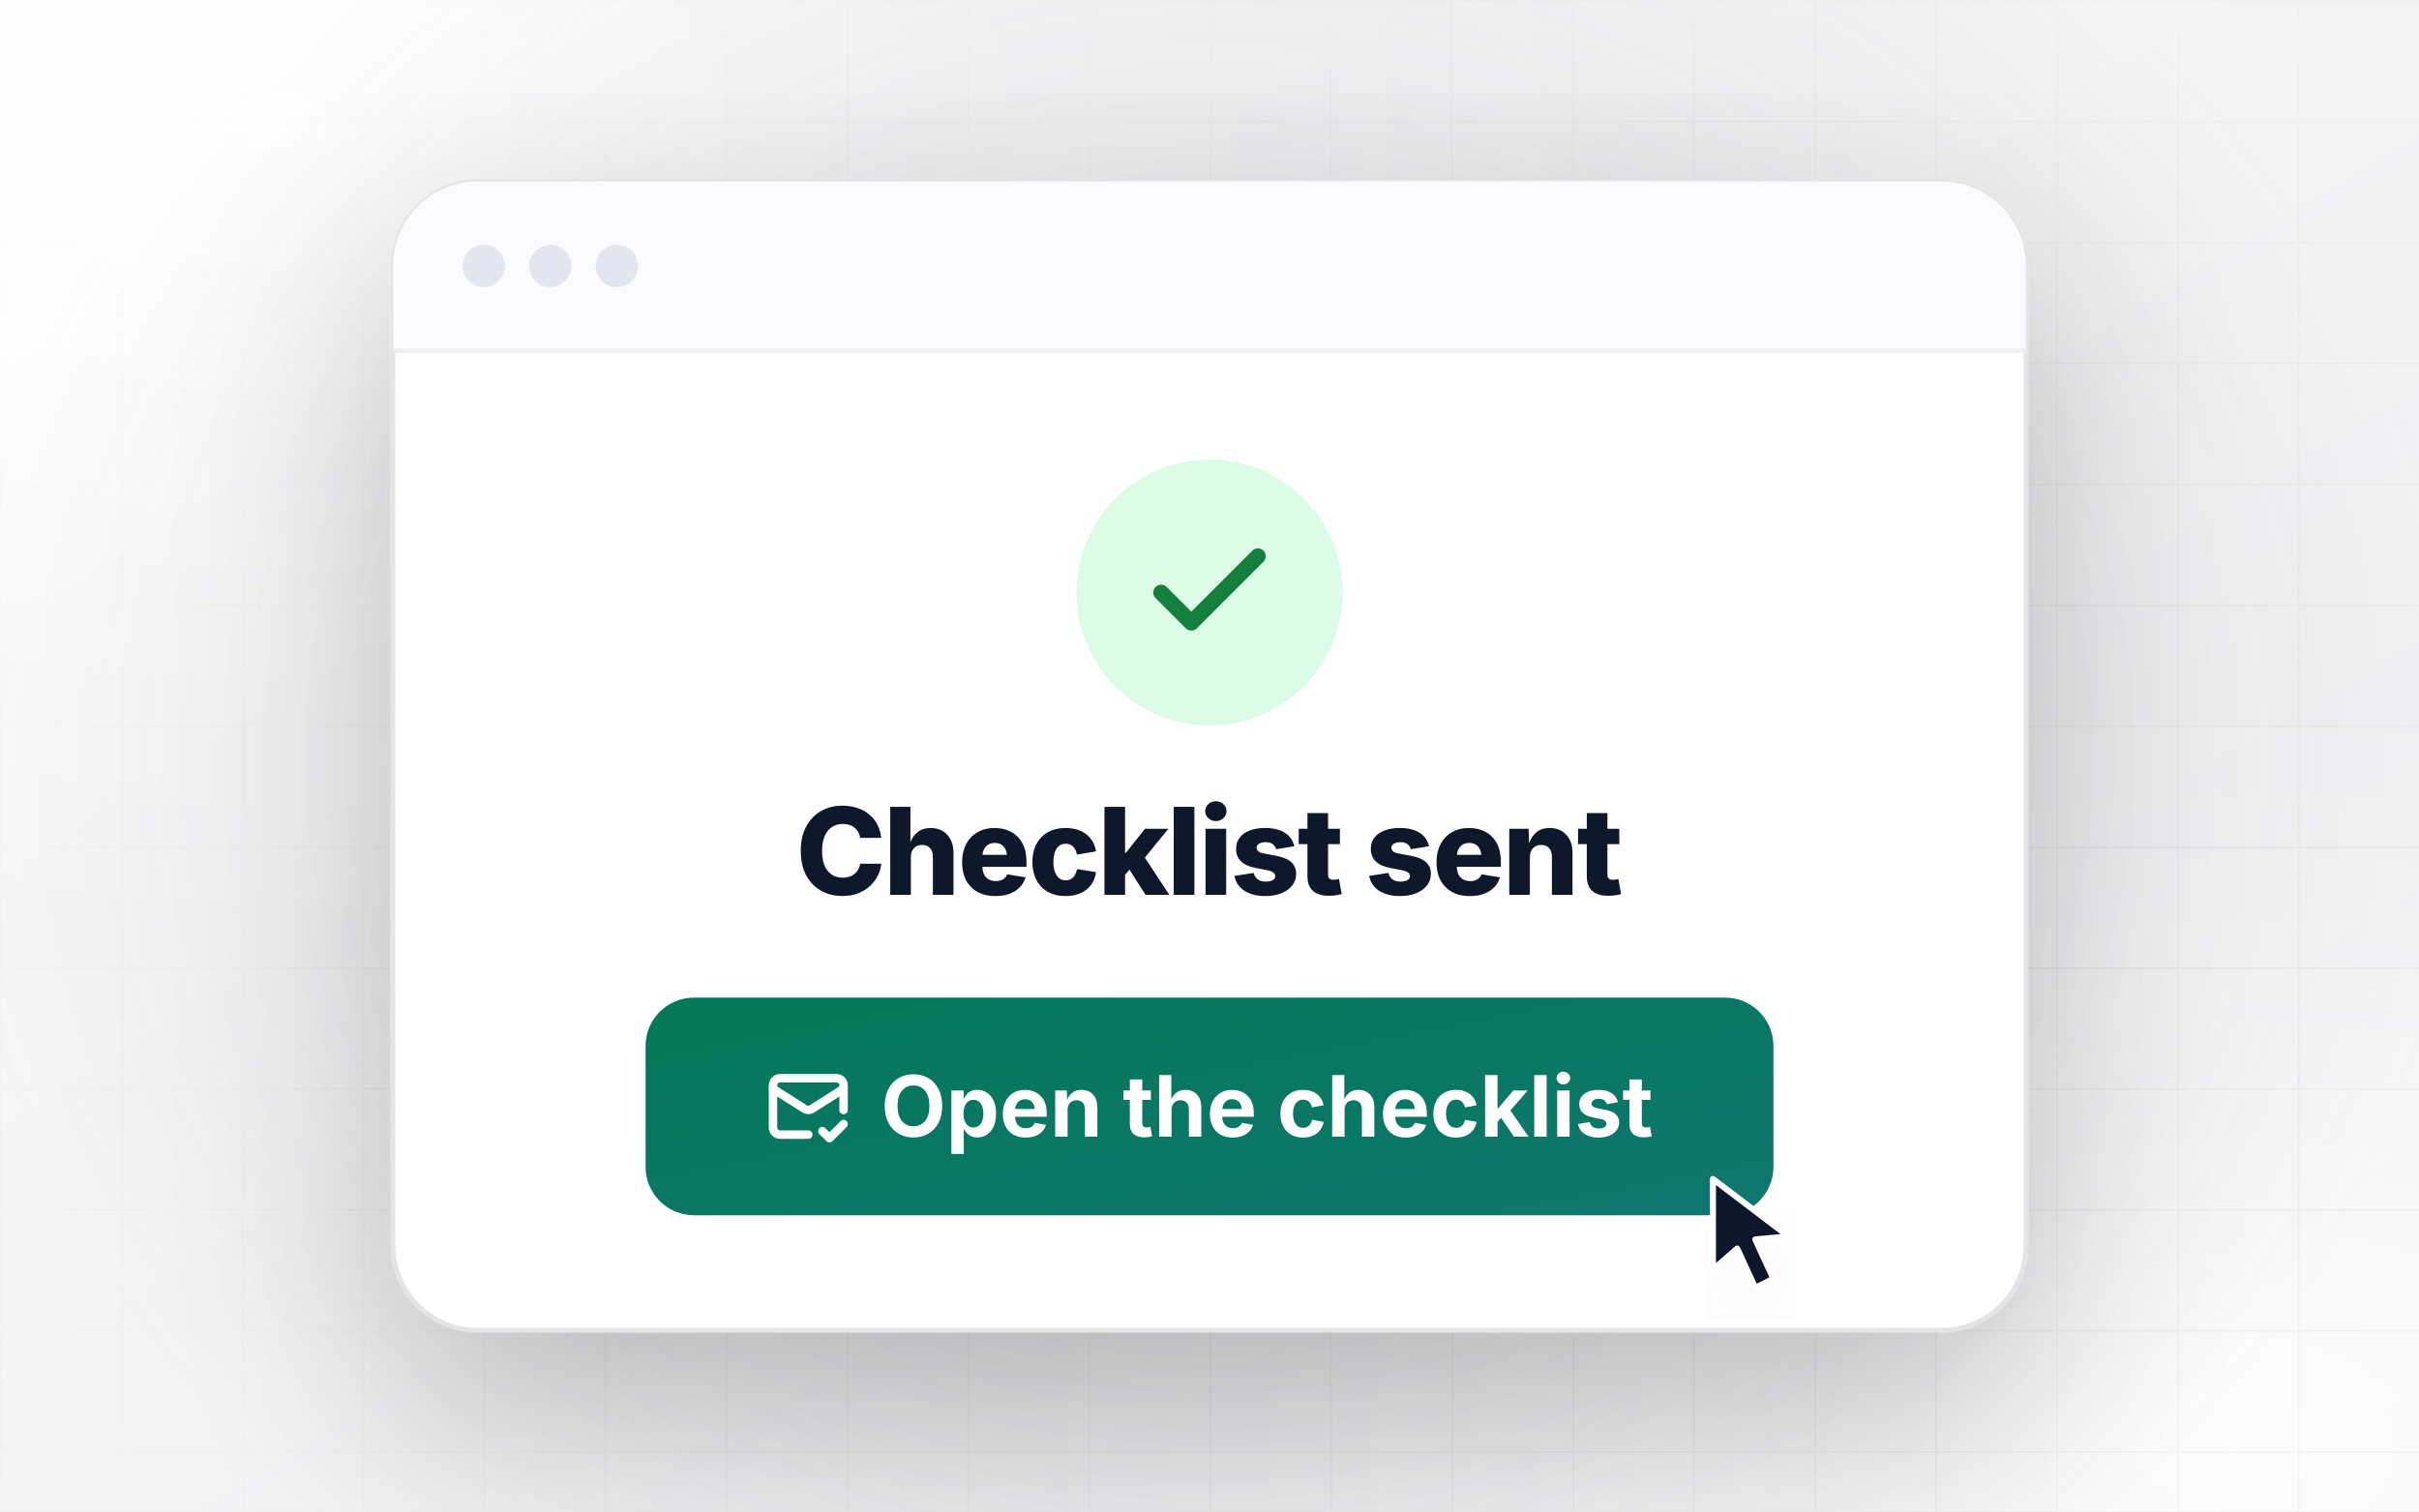
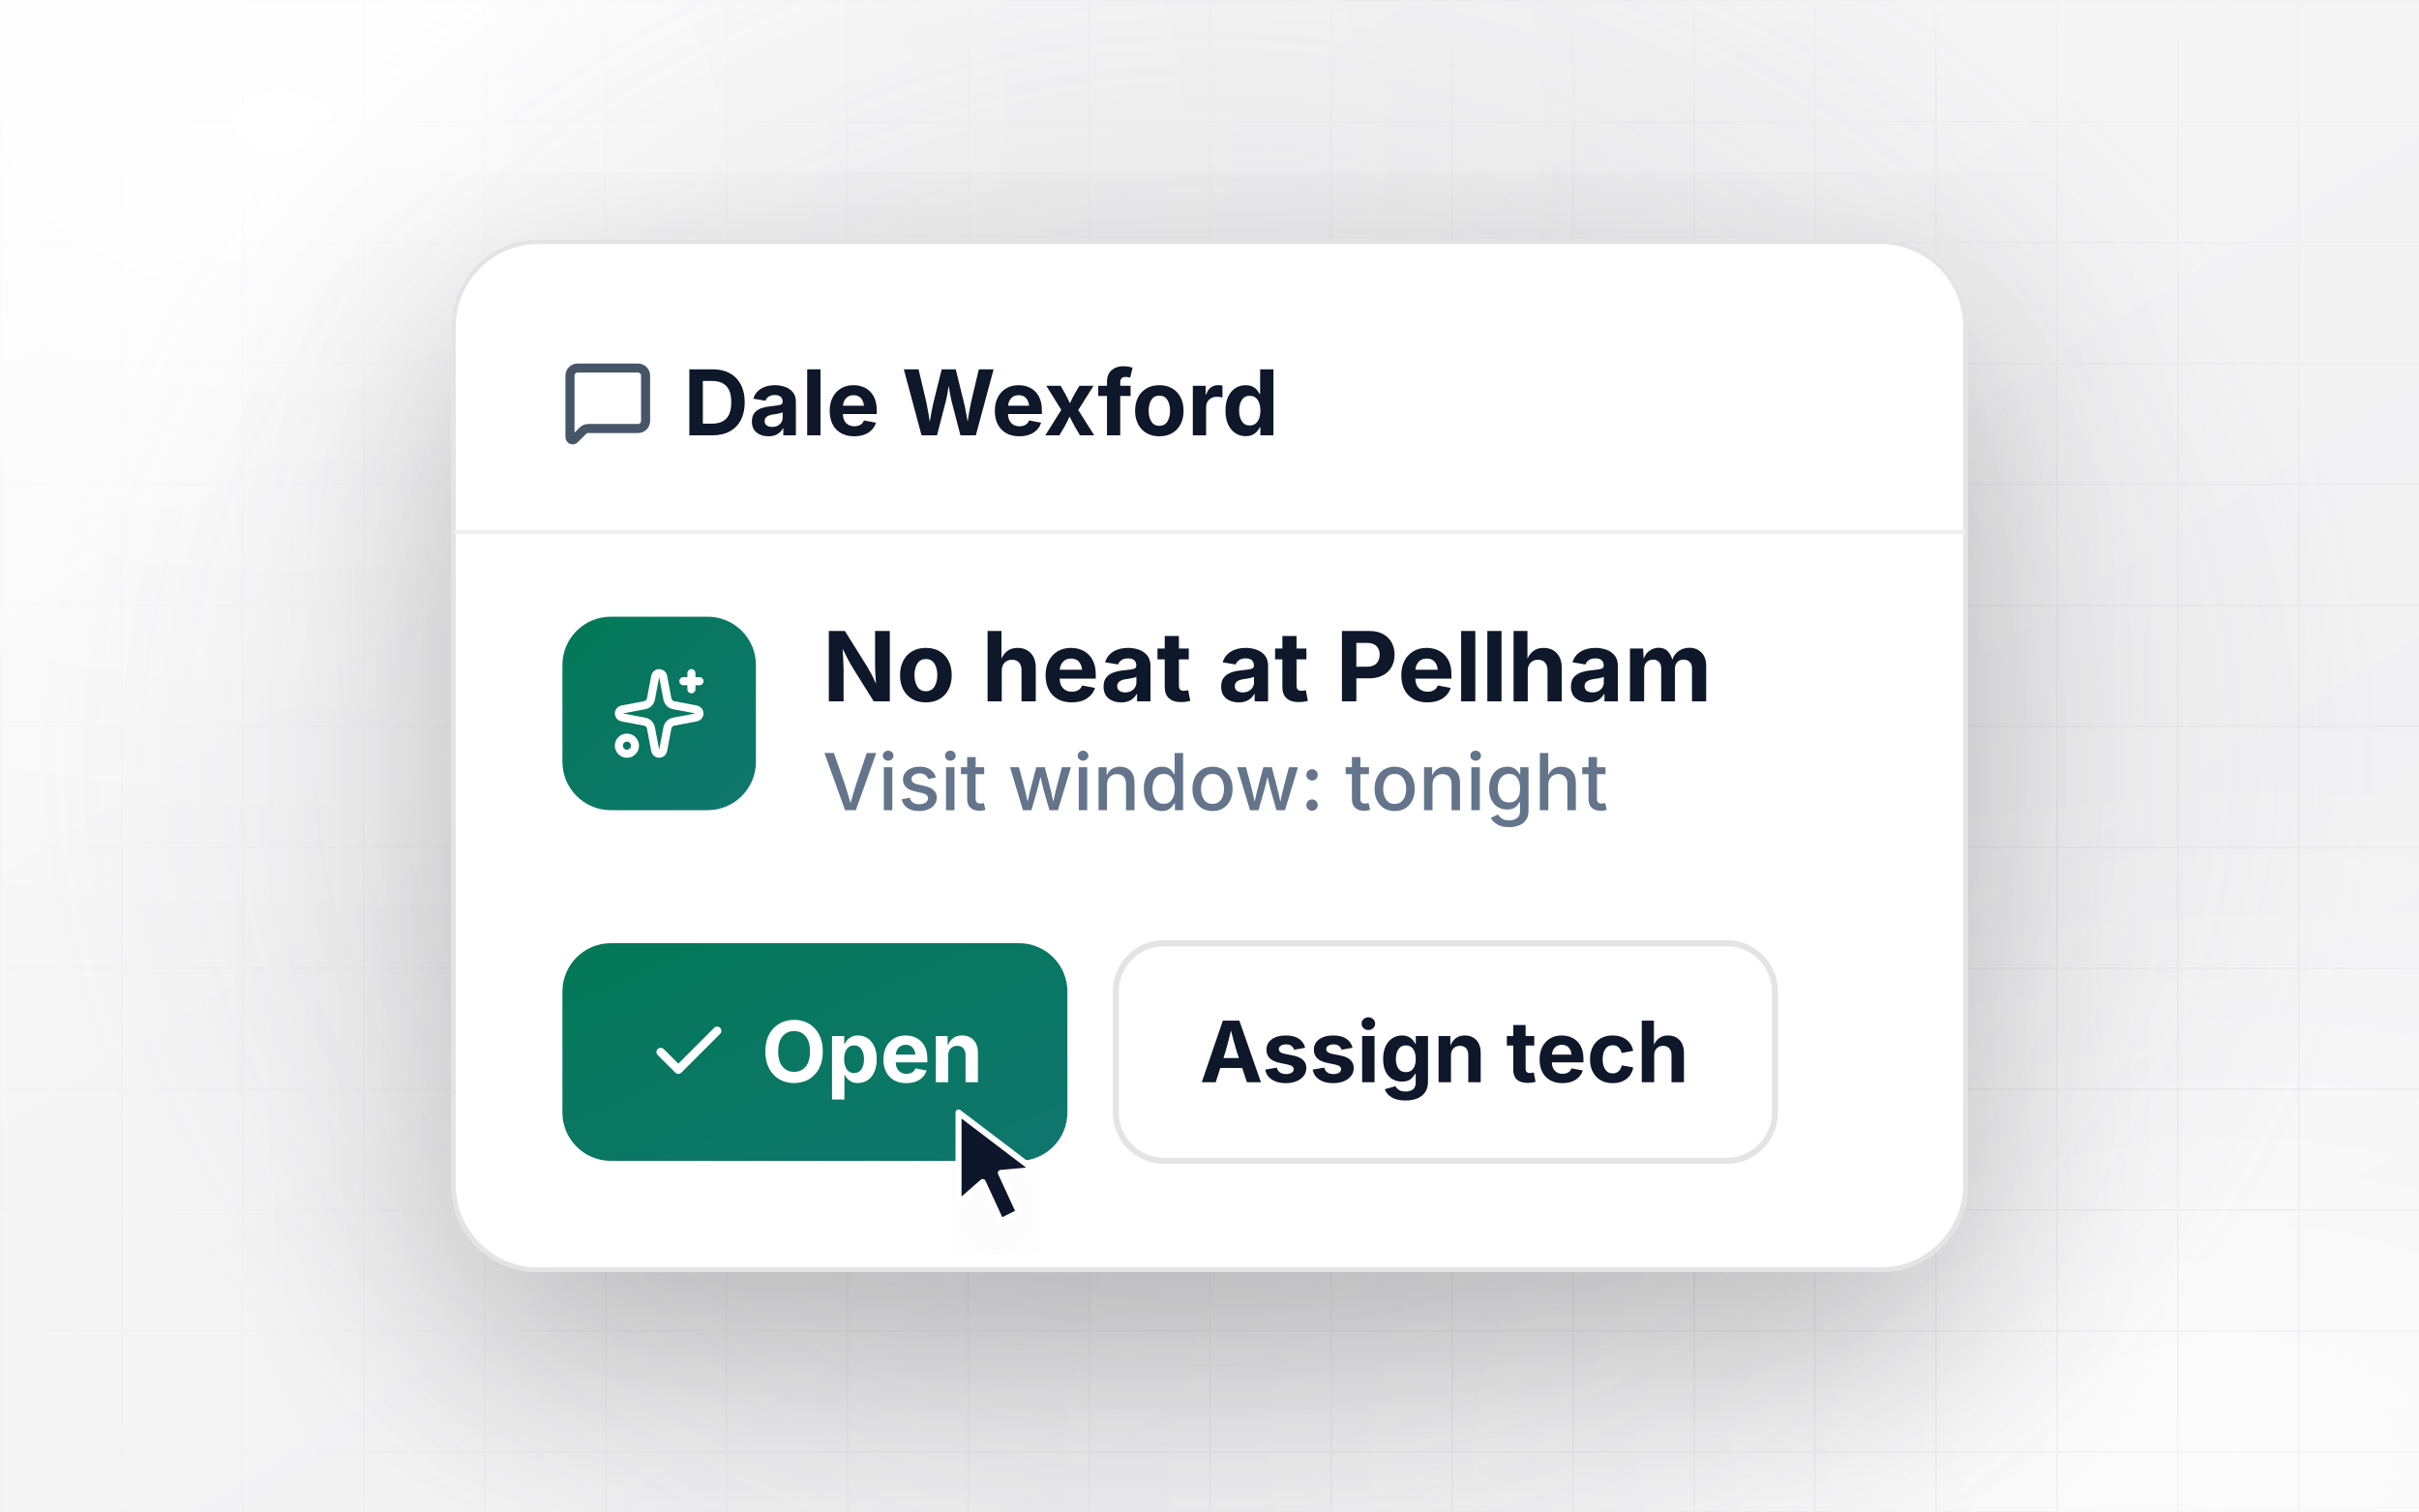
<svg xmlns="http://www.w3.org/2000/svg" xmlns:xlink="http://www.w3.org/1999/xlink" viewBox="0 0 800 500" width="800" height="500" role="img">
  <defs>
    <linearGradient id="bg" x1="0" y1="0" x2="1" y2="1">
      <stop offset="0" stop-color="#FAFAFA" />
      <stop offset="1" stop-color="#EEEEF0" />
    </linearGradient>
    <radialGradient id="glowA" cx="0.12" cy="0.08" r="0.55">
      <stop offset="0" stop-color="#FFFFFF" stop-opacity="0.95" />
      <stop offset="1" stop-color="#FFFFFF" stop-opacity="0" />
    </radialGradient>
    <radialGradient id="glowB" cx="0.92" cy="0.96" r="0.5">
      <stop offset="0" stop-color="#FFFFFF" stop-opacity="0.85" />
      <stop offset="1" stop-color="#FFFFFF" stop-opacity="0" />
    </radialGradient>
    <linearGradient id="gAcc" x1="0" y1="0" x2="1" y2="1">
      <stop offset="0" stop-color="#047857" />
      <stop offset="1" stop-color="#0F766E" />
    </linearGradient>
    <linearGradient id="gStroke" x1="0" y1="0" x2="1" y2="0">
      <stop offset="0" stop-color="#6EE7B7" />
      <stop offset="1" stop-color="#5EEAD4" />
    </linearGradient>
    <pattern id="grid" width="40" height="40" patternUnits="userSpaceOnUse">
      <path d="M40 0H0V40" fill="none" stroke="#52525B" stroke-opacity="0.07" stroke-width="1" />
    </pattern>
    <radialGradient id="fade" cx="0.5" cy="0.45" r="0.65">
      <stop offset="0" stop-color="#fff" stop-opacity="1" />
      <stop offset="1" stop-color="#fff" stop-opacity="0" />
    </radialGradient>
    <mask id="gridMask">
      <rect width="1200" height="800" fill="url(#fade)" />
    </mask>
    <filter id="e1" x="-10%" y="-10%" width="120%" height="140%">
      <feDropShadow dx="0" dy="1" stdDeviation="1.2" flood-color="#0F172A" flood-opacity="0.07" />
      <feDropShadow dx="0" dy="12" stdDeviation="18" flood-color="#18181B" flood-opacity="0.08" />
    </filter>
    <filter id="e2" x="-15%" y="-15%" width="130%" height="160%">
      <feDropShadow dx="0" dy="2" stdDeviation="3" flood-color="#0F172A" flood-opacity="0.10" />
      <feDropShadow dx="0" dy="28" stdDeviation="34" flood-color="#18181B" flood-opacity="0.20" />
    </filter>
    <radialGradient id="spot" cx="0.5" cy="0.5" r="0.5">
      <stop offset="0" stop-color="#71717A" stop-opacity="0.24" />
      <stop offset="1" stop-color="#71717A" stop-opacity="0" />
    </radialGradient>
-     <path id="g800_C" d="M787 -20Q586 -20 426.5 69.0Q267 158 174.5 328.5Q82 499 82 744Q82 990 175.5 1161.0Q269 1332 429.0 1421.0Q589 1510 787 1510Q964 1510 1105.0 1446.0Q1246 1382 1335.0 1260.0Q1424 1138 1445 964H1088Q1071 1073 993.5 1136.5Q916 1200 796 1200Q632 1200 537.5 1080.5Q443 961 443 744Q443 520 538.0 405.0Q633 290 794 290Q914 290 992.0 353.5Q1070 417 1089 526H1446Q1436 426 1388.5 329.0Q1341 232 1258.0 153.0Q1175 74 1057.0 27.0Q939 -20 787 -20Z" />
-     <path id="g800_h" d="M464 638V0H115V1490H457V896Q502 1004 585.5 1068.0Q669 1132 799 1132Q974 1132 1080.0 1017.0Q1186 902 1186 712V0H837V644Q837 738 789.0 791.5Q741 845 655 845Q570 845 517.0 790.5Q464 736 464 638Z" />
-     <path id="g800_e" d="M636 -21Q373 -21 222.5 132.5Q72 286 72 555Q72 727 139.5 857.0Q207 987 331.0 1059.5Q455 1132 623 1132Q780 1132 901.5 1066.5Q1023 1001 1092.5 873.5Q1162 746 1162 562V474H415Q420 353 481.5 292.5Q543 232 642 232Q712 232 763.0 261.5Q814 291 835 347L1146 296Q1104 151 971.5 65.0Q839 -21 636 -21ZM417 677H831Q821 772 769.0 825.5Q717 879 626 879Q534 879 480.5 824.5Q427 770 417 677Z" />
-     <path id="g800_c" d="M634 -21Q459 -21 333.0 51.5Q207 124 139.5 253.5Q72 383 72 555Q72 727 139.5 857.0Q207 987 333.0 1059.5Q459 1132 634 1132Q848 1132 985.5 1025.0Q1123 918 1149 735L827 681Q810 769 762.5 817.0Q715 865 638 865Q538 865 483.0 783.5Q428 702 428 557Q428 413 483.0 329.5Q538 246 638 246Q715 246 763.5 296.0Q812 346 828 436L1150 384Q1124 196 987.0 87.5Q850 -21 634 -21Z" />
-     <path id="g800_k" d="M115 0V1490H464V714H480L800 1118H1197L798 630L1213 0H810L538 427L464 339V0Z" />
-     <path id="g800_l" d="M464 1490V0H115V1490Z" />
-     <path id="g800_i" d="M115 0V1118H464V0ZM289 1249Q215 1249 162.0 1298.0Q109 1347 109 1417Q109 1487 162.0 1536.0Q215 1585 289 1585Q364 1585 417.0 1536.0Q470 1487 470 1417Q470 1347 417.0 1298.0Q364 1249 289 1249Z" />
-     <path id="g800_s" d="M586 -21Q371 -21 232.5 69.5Q94 160 65 320L389 371Q410 298 460.0 261.0Q510 224 599 224Q672 224 714.0 249.5Q756 275 756 317Q756 390 619 417L424 455Q93 518 93 777Q93 944 226.5 1038.0Q360 1132 585 1132Q795 1132 922.0 1049.0Q1049 966 1078 822L770 773Q736 892 591 892Q528 892 484.5 866.5Q441 841 441 798Q441 764 468.0 738.5Q495 713 567 699L781 659Q1110 597 1110 357Q1110 242 1042.5 157.0Q975 72 857.0 25.5Q739 -21 586 -21Z" />
-     <path id="g800_t" d="M718 1118V859H517V342Q517 255 606 255Q624 255 656.5 259.5Q689 264 703 267L748 13Q689 -4 634.0 -10.0Q579 -16 530 -16Q352 -16 260.0 67.5Q168 151 168 311V859H20V1118H168V1384H517V1118Z" />
-     <path id="g800_n" d="M464 638V0H115V1118H443L449 877Q493 993 578.0 1062.5Q663 1132 799 1132Q974 1132 1080.0 1017.0Q1186 902 1186 712V0H837V644Q837 738 789.0 791.5Q741 845 655 845Q570 845 517.0 790.5Q464 736 464 638Z" />
+     <path id="g700_D" d="M659 0H135V1490H664Q888 1490 1049.5 1400.5Q1211 1311 1298.0 1144.5Q1385 978 1385 746Q1385 513 1298.0 346.0Q1211 179 1048.0 89.5Q885 0 659 0ZM440 263H644Q859 263 970.0 379.0Q1081 495 1081 746Q1081 996 970.5 1111.5Q860 1227 646 1227H440Z" />
+     <path id="g700_a" d="M440 -22Q280 -22 174.0 62.5Q68 147 68 313Q68 438 128.0 509.0Q188 580 284.0 613.0Q380 646 490 656Q634 670 697.5 685.5Q761 701 761 756V761Q761 832 715.5 871.0Q670 910 586 910Q499 910 446.0 872.5Q393 835 375 781L100 827Q143 972 271.5 1052.0Q400 1132 587 1132Q707 1132 815.5 1094.0Q924 1056 992.5 972.5Q1061 889 1061 753V0H777V155H767Q726 77 645.0 27.5Q564 -22 440 -22ZM525 189Q630 189 696.5 250.0Q763 311 763 400V521Q745 508 704.5 498.5Q664 489 619.0 481.5Q574 474 541 470Q458 458 407.0 423.0Q356 388 356 321Q356 256 403.5 222.5Q451 189 525 189Z" />
+     <path id="g700_l" d="M428 1490V0H128V1490Z" />
+     <path id="g700_e" d="M633 -22Q462 -22 338.0 48.0Q214 118 147.5 247.0Q81 376 81 553Q81 726 147.5 856.0Q214 986 334.5 1059.0Q455 1132 618 1132Q764 1132 883.0 1070.0Q1002 1008 1072.5 882.0Q1143 756 1143 565V481H378Q383 344 454.0 274.0Q525 204 638 204Q717 204 773.5 237.5Q830 271 854 336L1126 285Q1085 146 956.5 62.0Q828 -22 633 -22ZM380 669H854Q843 778 784.0 842.0Q725 906 621 906Q513 906 451.0 839.5Q389 773 380 669Z" />
+     <path id="g700_W" d="M449 0 49 1490H382L555 757Q578 654 597.5 537.0Q617 420 635 305Q655 420 676.0 537.0Q697 654 722 757L904 1490H1221L1402 757Q1427 655 1448.0 539.0Q1469 423 1489 309Q1507 423 1526.5 539.0Q1546 655 1569 757L1742 1490H2076L1675 0H1327L1129 762Q1109 843 1093.0 932.5Q1077 1022 1061 1118Q1047 1025 1032.0 935.5Q1017 846 995 762L798 0Z" />
+     <path id="g700_x" d="M42 0 402 574 64 1118H388L489 942Q519 886 545.5 831.5Q572 777 597 724Q622 777 648.5 832.0Q675 887 707 942L812 1118H1130L785 570L1146 0H824L700 211Q669 265 642.0 319.0Q615 373 590 425Q566 373 540.5 319.0Q515 265 484 211L360 0Z" />
+     <path id="g700_f" d="M750 1118V889H516V0H217V889H20V1118H217V1204Q217 1382 321.0 1471.0Q425 1560 580 1560Q651 1560 709.0 1549.0Q767 1538 795 1529L741 1303Q723 1308 696.5 1313.0Q670 1318 641 1318Q572 1318 544.0 1285.5Q516 1253 516 1194V1118Z" />
+     <path id="g700_o" d="M628 -22Q460 -22 337.0 50.5Q214 123 147.5 252.5Q81 382 81 554Q81 727 147.5 857.0Q214 987 337.0 1059.5Q460 1132 628 1132Q796 1132 919.0 1059.5Q1042 987 1108.5 857.0Q1175 727 1175 554Q1175 382 1108.5 252.5Q1042 123 919.0 50.5Q796 -22 628 -22ZM628 214Q748 214 809.0 311.0Q870 408 870 555Q870 703 809.0 799.5Q748 896 628 896Q508 896 447.5 799.5Q387 703 387 555Q387 408 447.5 311.0Q508 214 628 214Z" />
+     <path id="g700_r" d="M128 0V1118H418V923H430Q461 1026 533.5 1079.5Q606 1133 700 1133Q751 1133 797 1123V855Q777 861 738.5 865.5Q700 870 667 870Q563 870 495.5 805.0Q428 740 428 636V0Z" />
+     <path id="g700_d" d="M537 -19Q408 -19 305.0 47.5Q202 114 141.5 242.5Q81 371 81 557Q81 748 143.0 876.0Q205 1004 308.0 1068.0Q411 1132 535 1132Q630 1132 693.0 1100.0Q756 1068 794.5 1021.0Q833 974 853 930H863V1490H1163V0H868V179H853Q832 134 793.0 88.5Q754 43 691.0 12.0Q628 -19 537 -19ZM629 222Q743 222 806.0 314.0Q869 406 869 558Q869 710 806.5 801.0Q744 892 629 892Q511 892 450.0 798.5Q389 705 389 558Q389 410 450.5 316.0Q512 222 629 222Z" />
+     <path id="g700_N" d="M135 0V1490H475L946 736Q990 663 1037.0 575.5Q1084 488 1133 371Q1125 481 1119.5 591.5Q1114 702 1114 775V1490H1426V0H1085L657 684Q616 751 581.0 814.0Q546 877 509.5 948.5Q473 1020 427 1113Q435 978 441.0 864.5Q447 751 447 685V0Z" />
+     <path id="g700_h" d="M428 647V0H128V1490H422V904Q471 1013 555.0 1072.5Q639 1132 763 1132Q937 1132 1042.5 1020.0Q1148 908 1148 711V0H847V659Q847 763 793.5 822.0Q740 881 645 881Q549 881 488.5 819.5Q428 758 428 647Z" />
+     <path id="g700_t" d="M683 1118V889H474V327Q474 223 576 223Q593 223 623.5 227.5Q654 232 671 236L714 11Q664 -4 614.5 -10.0Q565 -16 520 -16Q352 -16 263.0 65.5Q174 147 174 301V889H20V1118H174V1384H474V1118Z" />
+     <path id="g700_P" d="M135 0V1490H716Q886 1490 1005.0 1425.5Q1124 1361 1186.5 1247.5Q1249 1134 1249 987Q1249 839 1185.5 726.5Q1122 614 1001.0 550.5Q880 487 709 487H440V0ZM440 733H660Q800 733 867.0 804.0Q934 875 934 987Q934 1100 867.0 1169.0Q800 1238 659 1238H440Z" />
+     <path id="g700_m" d="M128 0V1118H406L418 901Q463 1023 550.0 1079.0Q637 1135 737 1135Q949 1135 1025 884Q1072 1013 1170.5 1074.0Q1269 1135 1384 1135Q1538 1135 1639.5 1035.5Q1741 936 1741 754V0H1441V697Q1441 791 1389.5 837.5Q1338 884 1263 884Q1178 884 1128.5 830.0Q1079 776 1079 688V0H789V705Q789 787 740.5 835.5Q692 884 615 884Q536 884 482.0 830.5Q428 777 428 676V0Z" />
+     <path id="g500_V" d="M590 0 51 1490H297L587 661Q615 576 651.0 457.5Q687 339 731 183Q775 342 810.0 459.0Q845 576 872 661L1154 1490H1401L869 0Z" />
+     <path id="g500_i" d="M148 0V1118H368V0ZM259 1289Q202 1289 161.5 1327.0Q121 1365 121 1419Q121 1474 161.5 1512.0Q202 1550 259 1550Q316 1550 357.0 1512.0Q398 1474 398 1419Q398 1365 357.0 1327.0Q316 1289 259 1289Z" />
+     <path id="g500_s" d="M549 -23Q367 -23 247.5 55.5Q128 134 98 283L305 326Q350 155 551 155Q658 155 720.5 199.5Q783 244 783 306Q783 412 626 447L438 490Q130 559 130 799Q130 899 185.5 974.0Q241 1049 338.5 1090.5Q436 1132 563 1132Q744 1132 847.0 1054.5Q950 977 986 853L789 810Q768 869 716.0 913.5Q664 958 565 958Q474 958 413.0 917.0Q352 876 352 813Q352 757 392.5 722.5Q433 688 525 667L705 627Q1010 558 1010 325Q1010 223 951.5 144.5Q893 66 789.0 21.5Q685 -23 549 -23Z" />
+     <path id="g500_t" d="M626 1118V939H403V302Q403 235 431.5 203.5Q460 172 525 172Q543 172 570.5 176.0Q598 180 618 184L657 8Q622 -4 581.5 -9.5Q541 -15 503 -15Q351 -15 267.0 63.5Q183 142 183 284V939H20V1118H183V1384H403V1118Z" />
+     <path id="g500_w" d="M393 0 57 1118H289L412 655Q435 565 461.5 457.5Q488 350 514 219Q540 345 566.0 453.0Q592 561 617 655L740 1118H960L1082 655Q1105 564 1131.0 456.5Q1157 349 1183 221Q1208 348 1234.0 455.0Q1260 562 1284 655L1407 1118H1641L1304 0H1083L945 481Q920 569 896.0 667.5Q872 766 849 867Q825 766 801.0 666.5Q777 567 752 481L614 0Z" />
+     <path id="g500_n" d="M368 662V0H148V1118H358L359 903Q411 1021 498.5 1076.5Q586 1132 704 1132Q875 1132 979.5 1024.5Q1084 917 1084 710V0H864V683Q864 804 801.0 872.0Q738 940 628 940Q516 940 442.0 867.5Q368 795 368 662Z" />
+     <path id="g500_d" d="M564 -22Q428 -22 322.5 47.0Q217 116 156.5 246.0Q96 376 96 556Q96 738 157.0 867.0Q218 996 323.5 1064.0Q429 1132 564 1132Q668 1132 732.0 1097.5Q796 1063 831.5 1016.5Q867 970 886 936H898V1490H1118V0H904V175H886Q866 139 829.5 93.0Q793 47 729.0 12.5Q665 -22 564 -22ZM612 165Q752 165 827.0 274.0Q902 383 902 558Q902 732 828.0 838.5Q754 945 612 945Q515 945 450.5 894.0Q386 843 353.5 755.5Q321 668 321 558Q321 447 354.0 358.0Q387 269 452.0 217.0Q517 165 612 165Z" />
+     <path id="g500_o" d="M618 -23Q461 -23 343.5 49.0Q226 121 161.0 250.5Q96 380 96 553Q96 727 161.0 857.5Q226 988 343.5 1060.0Q461 1132 618 1132Q776 1132 893.5 1060.0Q1011 988 1076.0 857.5Q1141 727 1141 553Q1141 380 1076.0 250.5Q1011 121 893.5 49.0Q776 -23 618 -23ZM618 163Q720 163 786.5 216.5Q853 270 885.5 358.5Q918 447 918 553Q918 660 885.5 749.5Q853 839 786.5 892.5Q720 946 618 946Q517 946 451.0 892.5Q385 839 352.5 749.5Q320 660 320 553Q320 447 352.5 358.5Q385 270 451.0 216.5Q517 163 618 163Z" />
+     <path id="g500_colon" d="M311 -15Q249 -15 206.0 27.5Q163 70 163 132Q163 194 206.0 237.0Q249 280 311 280Q373 280 415.5 237.0Q458 194 458 132Q458 70 415.5 27.5Q373 -15 311 -15ZM311 772Q249 772 206.0 814.5Q163 857 163 919Q163 981 206.0 1024.0Q249 1067 311 1067Q373 1067 415.5 1024.0Q458 981 458 919Q458 857 415.5 814.5Q373 772 311 772Z" />
+     <path id="g500_g" d="M616 -442Q422 -442 305.0 -371.0Q188 -300 141 -199L325 -112Q345 -144 378.5 -179.5Q412 -215 468.5 -240.0Q525 -265 615 -265Q742 -265 822.0 -204.5Q902 -144 902 -15V203H883Q863 166 827.5 123.0Q792 80 728.5 48.5Q665 17 563 17Q431 17 325.5 79.0Q220 141 158.0 262.5Q96 384 96 563Q96 741 157.5 868.5Q219 996 325.0 1064.0Q431 1132 566 1132Q669 1132 733.5 1097.5Q798 1063 834.5 1017.0Q871 971 890 936H906V1118H1121V-16Q1121 -163 1054.0 -257.0Q987 -351 873.0 -396.5Q759 -442 616 -442ZM614 200Q754 200 828.5 297.0Q903 394 903 566Q903 734 829.5 839.5Q756 945 614 945Q517 945 451.5 894.5Q386 844 353.5 758.5Q321 673 321 566Q321 402 395.5 301.0Q470 200 614 200Z" />
+     <path id="g500_h" d="M368 662V0H148V1490H366V917Q419 1028 504.0 1080.0Q589 1132 704 1132Q875 1132 980.0 1024.5Q1085 917 1085 710V0H864V683Q864 804 801.0 872.0Q738 940 628 940Q516 940 442.0 867.5Q368 795 368 662Z" />
    <path id="g700_O" d="M789 -20Q592 -20 434.5 70.0Q277 160 185.5 331.0Q94 502 94 744Q94 987 185.5 1158.5Q277 1330 434.5 1420.0Q592 1510 789 1510Q987 1510 1144.0 1420.0Q1301 1330 1392.5 1158.5Q1484 987 1484 744Q1484 501 1392.5 330.5Q1301 160 1144.0 70.0Q987 -20 789 -20ZM789 251Q963 251 1068.5 377.5Q1174 504 1174 744Q1174 985 1068.5 1112.0Q963 1239 789 1239Q616 1239 510.0 1111.5Q404 984 404 744Q404 505 510.0 378.0Q616 251 789 251Z" />
    <path id="g700_p" d="M128 -418V1118H423V930H437Q457 974 495.5 1021.0Q534 1068 597.5 1100.0Q661 1132 756 1132Q880 1132 983.0 1068.0Q1086 1004 1147.5 876.0Q1209 748 1209 557Q1209 371 1149.0 242.5Q1089 114 986.0 47.5Q883 -19 754 -19Q663 -19 600.0 12.0Q537 43 497.5 88.5Q458 134 437 179H428V-418ZM662 222Q779 222 840.5 316.0Q902 410 902 558Q902 705 841.0 798.5Q780 892 662 892Q546 892 483.5 801.0Q421 710 421 558Q421 406 484.0 314.0Q547 222 662 222Z" />
-     <path id="g700_e" d="M633 -22Q462 -22 338.0 48.0Q214 118 147.5 247.0Q81 376 81 553Q81 726 147.5 856.0Q214 986 334.5 1059.0Q455 1132 618 1132Q764 1132 883.0 1070.0Q1002 1008 1072.5 882.0Q1143 756 1143 565V481H378Q383 344 454.0 274.0Q525 204 638 204Q717 204 773.5 237.5Q830 271 854 336L1126 285Q1085 146 956.5 62.0Q828 -22 633 -22ZM380 669H854Q843 778 784.0 842.0Q725 906 621 906Q513 906 451.0 839.5Q389 773 380 669Z" />
    <path id="g700_n" d="M428 647V0H128V1118H411L415 887Q462 1004 548.0 1068.0Q634 1132 763 1132Q937 1132 1042.0 1020.0Q1147 908 1147 711V0H847V659Q847 763 793.5 822.0Q740 881 645 881Q549 881 488.5 819.5Q428 758 428 647Z" />
-     <path id="g700_t" d="M683 1118V889H474V327Q474 223 576 223Q593 223 623.5 227.5Q654 232 671 236L714 11Q664 -4 614.5 -10.0Q565 -16 520 -16Q352 -16 263.0 65.5Q174 147 174 301V889H20V1118H174V1384H474V1118Z" />
-     <path id="g700_h" d="M428 647V0H128V1490H422V904Q471 1013 555.0 1072.5Q639 1132 763 1132Q937 1132 1042.5 1020.0Q1148 908 1148 711V0H847V659Q847 763 793.5 822.0Q740 881 645 881Q549 881 488.5 819.5Q428 758 428 647Z" />
+     <path id="g700_A" d="M49 0 558 1490H958L1480 0H1141L1026 346H497L386 0ZM573 585H947L902 719Q866 833 830.0 966.0Q794 1099 755 1251Q718 1097 684.0 964.0Q650 831 616 719Z" />
+     <path id="g700_s" d="M572 -22Q370 -22 238.5 64.0Q107 150 78 306L357 354Q400 198 581 198Q667 198 716.5 230.5Q766 263 766 313Q766 398 622 428L429 468Q107 534 107 785Q107 946 236.0 1039.0Q365 1132 577 1132Q776 1132 894.0 1051.0Q1012 970 1043 834L777 787Q759 844 711.0 880.5Q663 917 581 917Q507 917 457.0 885.5Q407 854 407 804Q407 762 439.5 732.5Q472 703 551 687L752 647Q1072 582 1072 345Q1072 235 1008.0 152.5Q944 70 831.0 24.0Q718 -22 572 -22Z" />
+     <path id="g700_i" d="M128 0V1118H428V0ZM278 1264Q210 1264 162.0 1309.0Q114 1354 114 1418Q114 1482 162.0 1527.0Q210 1572 278 1572Q346 1572 394.5 1527.0Q443 1482 443 1418Q443 1354 394.5 1309.0Q346 1264 278 1264Z" />
+     <path id="g700_g" d="M625 -442Q415 -442 287.0 -365.0Q159 -288 122 -168L380 -96Q401 -143 457.5 -183.5Q514 -224 623 -224Q737 -224 803.0 -171.5Q869 -119 869 -8V198H846Q815 130 743.5 73.0Q672 16 536 16Q410 16 307.0 75.0Q204 134 142.5 255.0Q81 376 81 561Q81 750 143.5 877.0Q206 1004 309.5 1068.0Q413 1132 537 1132Q631 1132 695.0 1100.0Q759 1068 798.5 1021.0Q838 974 858 930H871V1118H1166V9Q1166 -142 1096.5 -242.5Q1027 -343 904.5 -392.5Q782 -442 625 -442ZM630 244Q745 244 807.5 328.5Q870 413 870 563Q870 712 808.0 802.0Q746 892 630 892Q512 892 450.5 799.5Q389 707 389 563Q389 416 451.0 330.0Q513 244 630 244Z" />
    <path id="g700_c" d="M628 -22Q459 -22 336.5 50.5Q214 123 147.5 252.5Q81 382 81 554Q81 727 147.5 857.0Q214 987 336.5 1059.5Q459 1132 628 1132Q827 1132 960.0 1032.5Q1093 933 1125 760L846 708Q827 795 772.5 845.5Q718 896 631 896Q511 896 449.0 801.5Q387 707 387 555Q387 405 449.0 309.5Q511 214 631 214Q718 214 774.0 266.5Q830 319 848 409L1127 358Q1095 181 962.0 79.5Q829 -22 628 -22Z" />
-     <path id="g700_k" d="M128 0V1490H428V688H445L811 1118H1158L740 633L1179 0H826L514 456L428 359V0Z" />
-     <path id="g700_l" d="M428 1490V0H128V1490Z" />
-     <path id="g700_i" d="M128 0V1118H428V0ZM278 1264Q210 1264 162.0 1309.0Q114 1354 114 1418Q114 1482 162.0 1527.0Q210 1572 278 1572Q346 1572 394.5 1527.0Q443 1482 443 1418Q443 1354 394.5 1309.0Q346 1264 278 1264Z" />
-     <path id="g700_s" d="M572 -22Q370 -22 238.5 64.0Q107 150 78 306L357 354Q400 198 581 198Q667 198 716.5 230.5Q766 263 766 313Q766 398 622 428L429 468Q107 534 107 785Q107 946 236.0 1039.0Q365 1132 577 1132Q776 1132 894.0 1051.0Q1012 970 1043 834L777 787Q759 844 711.0 880.5Q663 917 581 917Q507 917 457.0 885.5Q407 854 407 804Q407 762 439.5 732.5Q472 703 551 687L752 647Q1072 582 1072 345Q1072 235 1008.0 152.5Q944 70 831.0 24.0Q718 -22 572 -22Z" />
  </defs>
  <style>
.pulse{transform-box:fill-box;transform-origin:center;animation:pulse 2.4s cubic-bezier(.2,.7,.3,1) infinite}
@keyframes pulse{0%{transform:scale(1);opacity:.30}75%{transform:scale(2.1);opacity:0}100%{transform:scale(2.1);opacity:0}}
.caret{animation:blink 1.1s steps(1) infinite}
@keyframes blink{0%,55%{opacity:1}56%,100%{opacity:0}}
.press{transform-box:fill-box;transform-origin:0 0;animation:press 3.2s ease-in-out infinite}
@keyframes press{0%,58%,100%{transform:translate(0,0) scale(1)}66%{transform:translate(1.5px,2px) scale(.9)}74%{transform:translate(0,0) scale(1)}}
.ripple{transform-box:fill-box;transform-origin:center;opacity:0;animation:ripple 3.2s ease-out infinite}
@keyframes ripple{0%,62%{opacity:0;transform:scale(.4)}68%{opacity:.5}100%{opacity:0;transform:scale(2.4)}}
.sweep{animation:sweep 4.8s cubic-bezier(.45,0,.2,1) infinite}
@keyframes sweep{0%{transform:translateY(-470px);opacity:0}8%{opacity:1}72%{transform:translateY(0);opacity:1}100%{transform:translateY(0);opacity:1}}
.ring{transform-box:fill-box;transform-origin:50% 12%;animation:ring 4s ease-in-out infinite}
@keyframes ring{0%,70%,100%{transform:rotate(0)}74%{transform:rotate(14deg)}78%{transform:rotate(-12deg)}82%{transform:rotate(8deg)}86%{transform:rotate(-4deg)}90%{transform:rotate(0)}}
.glow{animation:glow 2.6s ease-in-out infinite}
@keyframes glow{0%,100%{opacity:1}50%{opacity:.45}}
.float{animation:float 6s ease-in-out infinite}
@keyframes float{0%,100%{transform:translateY(0)}50%{transform:translateY(-6px)}}
@media (prefers-reduced-motion: reduce){*{animation:none!important}}
</style>
  <rect width="800" height="500" fill="url(#bg)" />
  <rect width="800" height="500" fill="url(#glowA)" />
  <rect width="800" height="500" fill="url(#glowB)" />
  <rect width="800" height="500" fill="url(#grid)" mask="url(#gridMask)" />
-   <ellipse cx="400.0" cy="250.0" rx="421.2" ry="361.0" fill="url(#spot)" />
-   <rect x="130" y="60" width="540" height="380" rx="28" fill="#fff" stroke="#E4E4E7" stroke-width="1.5" filter="url(#e2)" />
-   <path d="M130 116 V88 a28 28 0 0 1 28 -28 H642 a28 28 0 0 1 28 28 V116 Z" fill="#FBFBFD" />
-   <line x1="130" y1="116" x2="670" y2="116" stroke="#EFEFF1" stroke-width="1.5" />
-   <circle cx="160" cy="88" r="7" fill="#E3E6EE" />
-   <circle cx="182" cy="88" r="7" fill="#E3E6EE" />
-   <circle cx="204" cy="88" r="7" fill="#E3E6EE" />
-   <circle cx="400.0" cy="196" r="44" fill="#DCFCE7" />
-   <g transform="translate(376.0 172) scale(2)" fill="none" stroke="#15803D" stroke-width="2.6" stroke-linecap="round" stroke-linejoin="round">
+   <ellipse cx="400.0" cy="250.0" rx="390.0" ry="323.0" fill="url(#spot)" />
+   <rect x="150" y="80" width="500" height="340" rx="28" fill="#fff" stroke="#E4E4E7" stroke-width="1.5" filter="url(#e2)" />
+   <g transform="translate(186 118) scale(1.25)" fill="none" stroke="#475569" stroke-width="2.4" stroke-linecap="round" stroke-linejoin="round">
+     <path d="M22 17a2 2 0 0 1-2 2H6.828a2 2 0 0 0-1.414.586l-2.202 2.202A.71.71 0 0 1 2 21.286V5a2 2 0 0 1 2-2h16a2 2 0 0 1 2 2z" />
+   </g>
+   <g>
+     <use href="#g700_D" xlink:href="#g700_D" transform="translate(226.00 144.00) scale(0.01465 -0.01465)" fill="#0F172A" />
+     <use href="#g700_a" xlink:href="#g700_a" transform="translate(247.67 144.00) scale(0.01465 -0.01465)" fill="#0F172A" />
+     <use href="#g700_l" xlink:href="#g700_l" transform="translate(265.08 144.00) scale(0.01465 -0.01465)" fill="#0F172A" />
+     <use href="#g700_e" xlink:href="#g700_e" transform="translate(273.21 144.00) scale(0.01465 -0.01465)" fill="#0F172A" />
+     <use href="#g700_W" xlink:href="#g700_W" transform="translate(298.19 144.00) scale(0.01465 -0.01465)" fill="#0F172A" />
+     <use href="#g700_e" xlink:href="#g700_e" transform="translate(327.82 144.00) scale(0.01465 -0.01465)" fill="#0F172A" />
+     <use href="#g700_x" xlink:href="#g700_x" transform="translate(345.09 144.00) scale(0.01465 -0.01465)" fill="#0F172A" />
+     <use href="#g700_f" xlink:href="#g700_f" transform="translate(362.92 144.00) scale(0.01465 -0.01465)" fill="#0F172A" />
+     <use href="#g700_o" xlink:href="#g700_o" transform="translate(374.21 144.00) scale(0.01465 -0.01465)" fill="#0F172A" />
+     <use href="#g700_r" xlink:href="#g700_r" transform="translate(392.61 144.00) scale(0.01465 -0.01465)" fill="#0F172A" />
+     <use href="#g700_d" xlink:href="#g700_d" transform="translate(404.10 144.00) scale(0.01465 -0.01465)" fill="#0F172A" />
+   </g>
+   <line x1="150" y1="176" x2="650" y2="176" stroke="#EFEFF1" stroke-width="1.5" />
+   <rect x="186" y="204" width="64" height="64" rx="16" fill="url(#gAcc)" />
+   <g transform="translate(202 220) scale(1.3333)" fill="none" stroke="#fff" stroke-width="2" stroke-linecap="round" stroke-linejoin="round">
+     <path d="M11.017 2.814a1 1 0 0 1 1.966 0l1.051 5.558a2 2 0 0 0 1.594 1.594l5.558 1.051a1 1 0 0 1 0 1.966l-5.558 1.051a2 2 0 0 0-1.594 1.594l-1.051 5.558a1 1 0 0 1-1.966 0l-1.051-5.558a2 2 0 0 0-1.594-1.594l-5.558-1.051a1 1 0 0 1 0-1.966l5.558-1.051a2 2 0 0 0 1.594-1.594z" />
+     <path d="M20 2v4" />
+     <path d="M22 4h-4" />
+     <circle cx="4" cy="20" r="2" />
+   </g>
+   <g>
+     <use href="#g700_N" xlink:href="#g700_N" transform="translate(272.00 232.00) scale(0.01562 -0.01562)" fill="#0F172A" />
+     <use href="#g700_o" xlink:href="#g700_o" transform="translate(296.39 232.00) scale(0.01562 -0.01562)" fill="#0F172A" />
+     <use href="#g700_h" xlink:href="#g700_h" transform="translate(324.61 232.00) scale(0.01562 -0.01562)" fill="#0F172A" />
+     <use href="#g700_e" xlink:href="#g700_e" transform="translate(344.53 232.00) scale(0.01562 -0.01562)" fill="#0F172A" />
+     <use href="#g700_a" xlink:href="#g700_a" transform="translate(363.91 232.00) scale(0.01562 -0.01562)" fill="#0F172A" />
+     <use href="#g700_t" xlink:href="#g700_t" transform="translate(382.48 232.00) scale(0.01562 -0.01562)" fill="#0F172A" />
+     <use href="#g700_a" xlink:href="#g700_a" transform="translate(402.80 232.00) scale(0.01562 -0.01562)" fill="#0F172A" />
+     <use href="#g700_t" xlink:href="#g700_t" transform="translate(421.38 232.00) scale(0.01562 -0.01562)" fill="#0F172A" />
+     <use href="#g700_P" xlink:href="#g700_P" transform="translate(441.69 232.00) scale(0.01562 -0.01562)" fill="#0F172A" />
+     <use href="#g700_e" xlink:href="#g700_e" transform="translate(462.16 232.00) scale(0.01562 -0.01562)" fill="#0F172A" />
+     <use href="#g700_l" xlink:href="#g700_l" transform="translate(481.22 232.00) scale(0.01562 -0.01562)" fill="#0F172A" />
+     <use href="#g700_l" xlink:href="#g700_l" transform="translate(489.89 232.00) scale(0.01562 -0.01562)" fill="#0F172A" />
+     <use href="#g700_h" xlink:href="#g700_h" transform="translate(498.56 232.00) scale(0.01562 -0.01562)" fill="#0F172A" />
+     <use href="#g700_a" xlink:href="#g700_a" transform="translate(518.48 232.00) scale(0.01562 -0.01562)" fill="#0F172A" />
+     <use href="#g700_m" xlink:href="#g700_m" transform="translate(537.06 232.00) scale(0.01562 -0.01562)" fill="#0F172A" />
+   </g>
+   <g>
+     <use href="#g500_V" xlink:href="#g500_V" transform="translate(272.00 268.00) scale(0.0127 -0.0127)" fill="#64748B" />
+     <use href="#g500_i" xlink:href="#g500_i" transform="translate(290.43 268.00) scale(0.0127 -0.0127)" fill="#64748B" />
+     <use href="#g500_s" xlink:href="#g500_s" transform="translate(296.98 268.00) scale(0.0127 -0.0127)" fill="#64748B" />
+     <use href="#g500_i" xlink:href="#g500_i" transform="translate(310.99 268.00) scale(0.0127 -0.0127)" fill="#64748B" />
+     <use href="#g500_t" xlink:href="#g500_t" transform="translate(317.54 268.00) scale(0.0127 -0.0127)" fill="#64748B" />
+     <use href="#g500_w" xlink:href="#g500_w" transform="translate(333.32 268.00) scale(0.0127 -0.0127)" fill="#64748B" />
+     <use href="#g500_i" xlink:href="#g500_i" transform="translate(354.88 268.00) scale(0.0127 -0.0127)" fill="#64748B" />
+     <use href="#g500_n" xlink:href="#g500_n" transform="translate(361.43 268.00) scale(0.0127 -0.0127)" fill="#64748B" />
+     <use href="#g500_d" xlink:href="#g500_d" transform="translate(377.07 268.00) scale(0.0127 -0.0127)" fill="#64748B" />
+     <use href="#g500_o" xlink:href="#g500_o" transform="translate(393.14 268.00) scale(0.0127 -0.0127)" fill="#64748B" />
+     <use href="#g500_w" xlink:href="#g500_w" transform="translate(408.41 268.00) scale(0.0127 -0.0127)" fill="#64748B" />
+     <use href="#g500_colon" xlink:href="#g500_colon" transform="translate(429.97 268.00) scale(0.0127 -0.0127)" fill="#64748B" />
+     <use href="#g500_t" xlink:href="#g500_t" transform="translate(444.78 268.00) scale(0.0127 -0.0127)" fill="#64748B" />
+     <use href="#g500_o" xlink:href="#g500_o" transform="translate(453.38 268.00) scale(0.0127 -0.0127)" fill="#64748B" />
+     <use href="#g500_n" xlink:href="#g500_n" transform="translate(469.08 268.00) scale(0.0127 -0.0127)" fill="#64748B" />
+     <use href="#g500_i" xlink:href="#g500_i" transform="translate(484.72 268.00) scale(0.0127 -0.0127)" fill="#64748B" />
+     <use href="#g500_g" xlink:href="#g500_g" transform="translate(491.27 268.00) scale(0.0127 -0.0127)" fill="#64748B" />
+     <use href="#g500_h" xlink:href="#g500_h" transform="translate(507.38 268.00) scale(0.0127 -0.0127)" fill="#64748B" />
+     <use href="#g500_t" xlink:href="#g500_t" transform="translate(523.02 268.00) scale(0.0127 -0.0127)" fill="#64748B" />
+   </g>
+   <rect x="186" y="312" width="167" height="72" rx="16" fill="url(#gAcc)" />
+   <g transform="translate(213.832 334.0) scale(1.1667)" fill="none" stroke="#fff" stroke-width="2.4" stroke-linecap="round" stroke-linejoin="round">
    <path d="M20 6 9 17l-5-5" />
  </g>
  <g>
-     <use href="#g800_C" xlink:href="#g800_C" transform="translate(263.23 296.00) scale(0.01953 -0.01953)" fill="#0F172A" />
-     <use href="#g800_h" xlink:href="#g800_h" transform="translate(292.17 296.00) scale(0.01953 -0.01953)" fill="#0F172A" />
-     <use href="#g800_e" xlink:href="#g800_e" transform="translate(316.78 296.00) scale(0.01953 -0.01953)" fill="#0F172A" />
-     <use href="#g800_c" xlink:href="#g800_c" transform="translate(340.01 296.00) scale(0.01953 -0.01953)" fill="#0F172A" />
-     <use href="#g800_k" xlink:href="#g800_k" transform="translate(363.02 296.00) scale(0.01953 -0.01953)" fill="#0F172A" />
-     <use href="#g800_l" xlink:href="#g800_l" transform="translate(385.93 296.00) scale(0.01953 -0.01953)" fill="#0F172A" />
-     <use href="#g800_i" xlink:href="#g800_i" transform="translate(396.45 296.00) scale(0.01953 -0.01953)" fill="#0F172A" />
-     <use href="#g800_s" xlink:href="#g800_s" transform="translate(406.98 296.00) scale(0.01953 -0.01953)" fill="#0F172A" />
-     <use href="#g800_t" xlink:href="#g800_t" transform="translate(429.11 296.00) scale(0.01953 -0.01953)" fill="#0F172A" />
-     <use href="#g800_s" xlink:href="#g800_s" transform="translate(451.54 296.00) scale(0.01953 -0.01953)" fill="#0F172A" />
-     <use href="#g800_e" xlink:href="#g800_e" transform="translate(473.67 296.00) scale(0.01953 -0.01953)" fill="#0F172A" />
-     <use href="#g800_n" xlink:href="#g800_n" transform="translate(496.89 296.00) scale(0.01953 -0.01953)" fill="#0F172A" />
-     <use href="#g800_t" xlink:href="#g800_t" transform="translate(521.50 296.00) scale(0.01953 -0.01953)" fill="#0F172A" />
+     <use href="#g700_O" xlink:href="#g700_O" transform="translate(251.83 358.00) scale(0.01367 -0.01367)" fill="#fff" />
+     <use href="#g700_p" xlink:href="#g700_p" transform="translate(273.41 358.00) scale(0.01367 -0.01367)" fill="#fff" />
+     <use href="#g700_e" xlink:href="#g700_e" transform="translate(291.06 358.00) scale(0.01367 -0.01367)" fill="#fff" />
+     <use href="#g700_n" xlink:href="#g700_n" transform="translate(307.74 358.00) scale(0.01367 -0.01367)" fill="#fff" />
  </g>
-   <rect x="213.5" y="330" width="373" height="72" rx="16" fill="url(#gAcc)" />
-   <g transform="translate(253.3115 352.0) scale(1.1667)" fill="none" stroke="#fff" stroke-width="2.4" stroke-linecap="round" stroke-linejoin="round">
-     <path d="M22 13V6a2 2 0 0 0-2-2H4a2 2 0 0 0-2 2v12c0 1.1.9 2 2 2h8" />
-     <path d="m22 7-8.97 5.7a1.94 1.94 0 0 1-2.06 0L2 7" />
-     <path d="m16 19 2 2 4-4" />
+   <rect x="369" y="312" width="218" height="72" rx="16" fill="#fff" stroke="#E4E4E7" stroke-width="2" />
+   <g>
+     <use href="#g700_A" xlink:href="#g700_A" transform="translate(396.78 358.00) scale(0.01367 -0.01367)" fill="#0F172A" />
+     <use href="#g700_s" xlink:href="#g700_s" transform="translate(417.37 358.00) scale(0.01367 -0.01367)" fill="#0F172A" />
+     <use href="#g700_s" xlink:href="#g700_s" transform="translate(433.05 358.00) scale(0.01367 -0.01367)" fill="#0F172A" />
+     <use href="#g700_i" xlink:href="#g700_i" transform="translate(448.73 358.00) scale(0.01367 -0.01367)" fill="#0F172A" />
+     <use href="#g700_g" xlink:href="#g700_g" transform="translate(456.32 358.00) scale(0.01367 -0.01367)" fill="#0F172A" />
+     <use href="#g700_n" xlink:href="#g700_n" transform="translate(474.01 358.00) scale(0.01367 -0.01367)" fill="#0F172A" />
+     <use href="#g700_t" xlink:href="#g700_t" transform="translate(498.07 358.00) scale(0.01367 -0.01367)" fill="#0F172A" />
+     <use href="#g700_e" xlink:href="#g700_e" transform="translate(508.05 358.00) scale(0.01367 -0.01367)" fill="#0F172A" />
+     <use href="#g700_c" xlink:href="#g700_c" transform="translate(524.73 358.00) scale(0.01367 -0.01367)" fill="#0F172A" />
+     <use href="#g700_h" xlink:href="#g700_h" transform="translate(541.21 358.00) scale(0.01367 -0.01367)" fill="#0F172A" />
  </g>
-   <g>
-     <use href="#g700_O" xlink:href="#g700_O" transform="translate(291.31 376.00) scale(0.01367 -0.01367)" fill="#fff" />
-     <use href="#g700_p" xlink:href="#g700_p" transform="translate(312.89 376.00) scale(0.01367 -0.01367)" fill="#fff" />
-     <use href="#g700_e" xlink:href="#g700_e" transform="translate(330.54 376.00) scale(0.01367 -0.01367)" fill="#fff" />
-     <use href="#g700_n" xlink:href="#g700_n" transform="translate(347.22 376.00) scale(0.01367 -0.01367)" fill="#fff" />
-     <use href="#g700_t" xlink:href="#g700_t" transform="translate(371.28 376.00) scale(0.01367 -0.01367)" fill="#fff" />
-     <use href="#g700_h" xlink:href="#g700_h" transform="translate(381.60 376.00) scale(0.01367 -0.01367)" fill="#fff" />
-     <use href="#g700_e" xlink:href="#g700_e" transform="translate(399.03 376.00) scale(0.01367 -0.01367)" fill="#fff" />
-     <use href="#g700_c" xlink:href="#g700_c" transform="translate(422.34 376.00) scale(0.01367 -0.01367)" fill="#fff" />
-     <use href="#g700_h" xlink:href="#g700_h" transform="translate(438.82 376.00) scale(0.01367 -0.01367)" fill="#fff" />
-     <use href="#g700_e" xlink:href="#g700_e" transform="translate(456.25 376.00) scale(0.01367 -0.01367)" fill="#fff" />
-     <use href="#g700_c" xlink:href="#g700_c" transform="translate(472.93 376.00) scale(0.01367 -0.01367)" fill="#fff" />
-     <use href="#g700_k" xlink:href="#g700_k" transform="translate(489.40 376.00) scale(0.01367 -0.01367)" fill="#fff" />
-     <use href="#g700_l" xlink:href="#g700_l" transform="translate(505.65 376.00) scale(0.01367 -0.01367)" fill="#fff" />
-     <use href="#g700_i" xlink:href="#g700_i" transform="translate(513.23 376.00) scale(0.01367 -0.01367)" fill="#fff" />
-     <use href="#g700_s" xlink:href="#g700_s" transform="translate(520.82 376.00) scale(0.01367 -0.01367)" fill="#fff" />
-     <use href="#g700_t" xlink:href="#g700_t" transform="translate(536.50 376.00) scale(0.01367 -0.01367)" fill="#fff" />
-   </g>
-   <circle class="ripple" cx="566.5" cy="390" r="14" fill="#047857" />
+   <circle class="ripple" cx="317" cy="368" r="14" fill="#047857" />
  <g class="press">
    <g filter="url(#e1)">
-       <path d="M566.5 390 l0 30 l8 -7 l6 13 l6 -3 l-6 -13 l11 -1 z" fill="#0F172A" stroke="#fff" stroke-width="2" stroke-linejoin="round" />
+       <path d="M317 368 l0 30 l8 -7 l6 13 l6 -3 l-6 -13 l11 -1 z" fill="#0F172A" stroke="#fff" stroke-width="2" stroke-linejoin="round" />
    </g>
  </g>
</svg>
